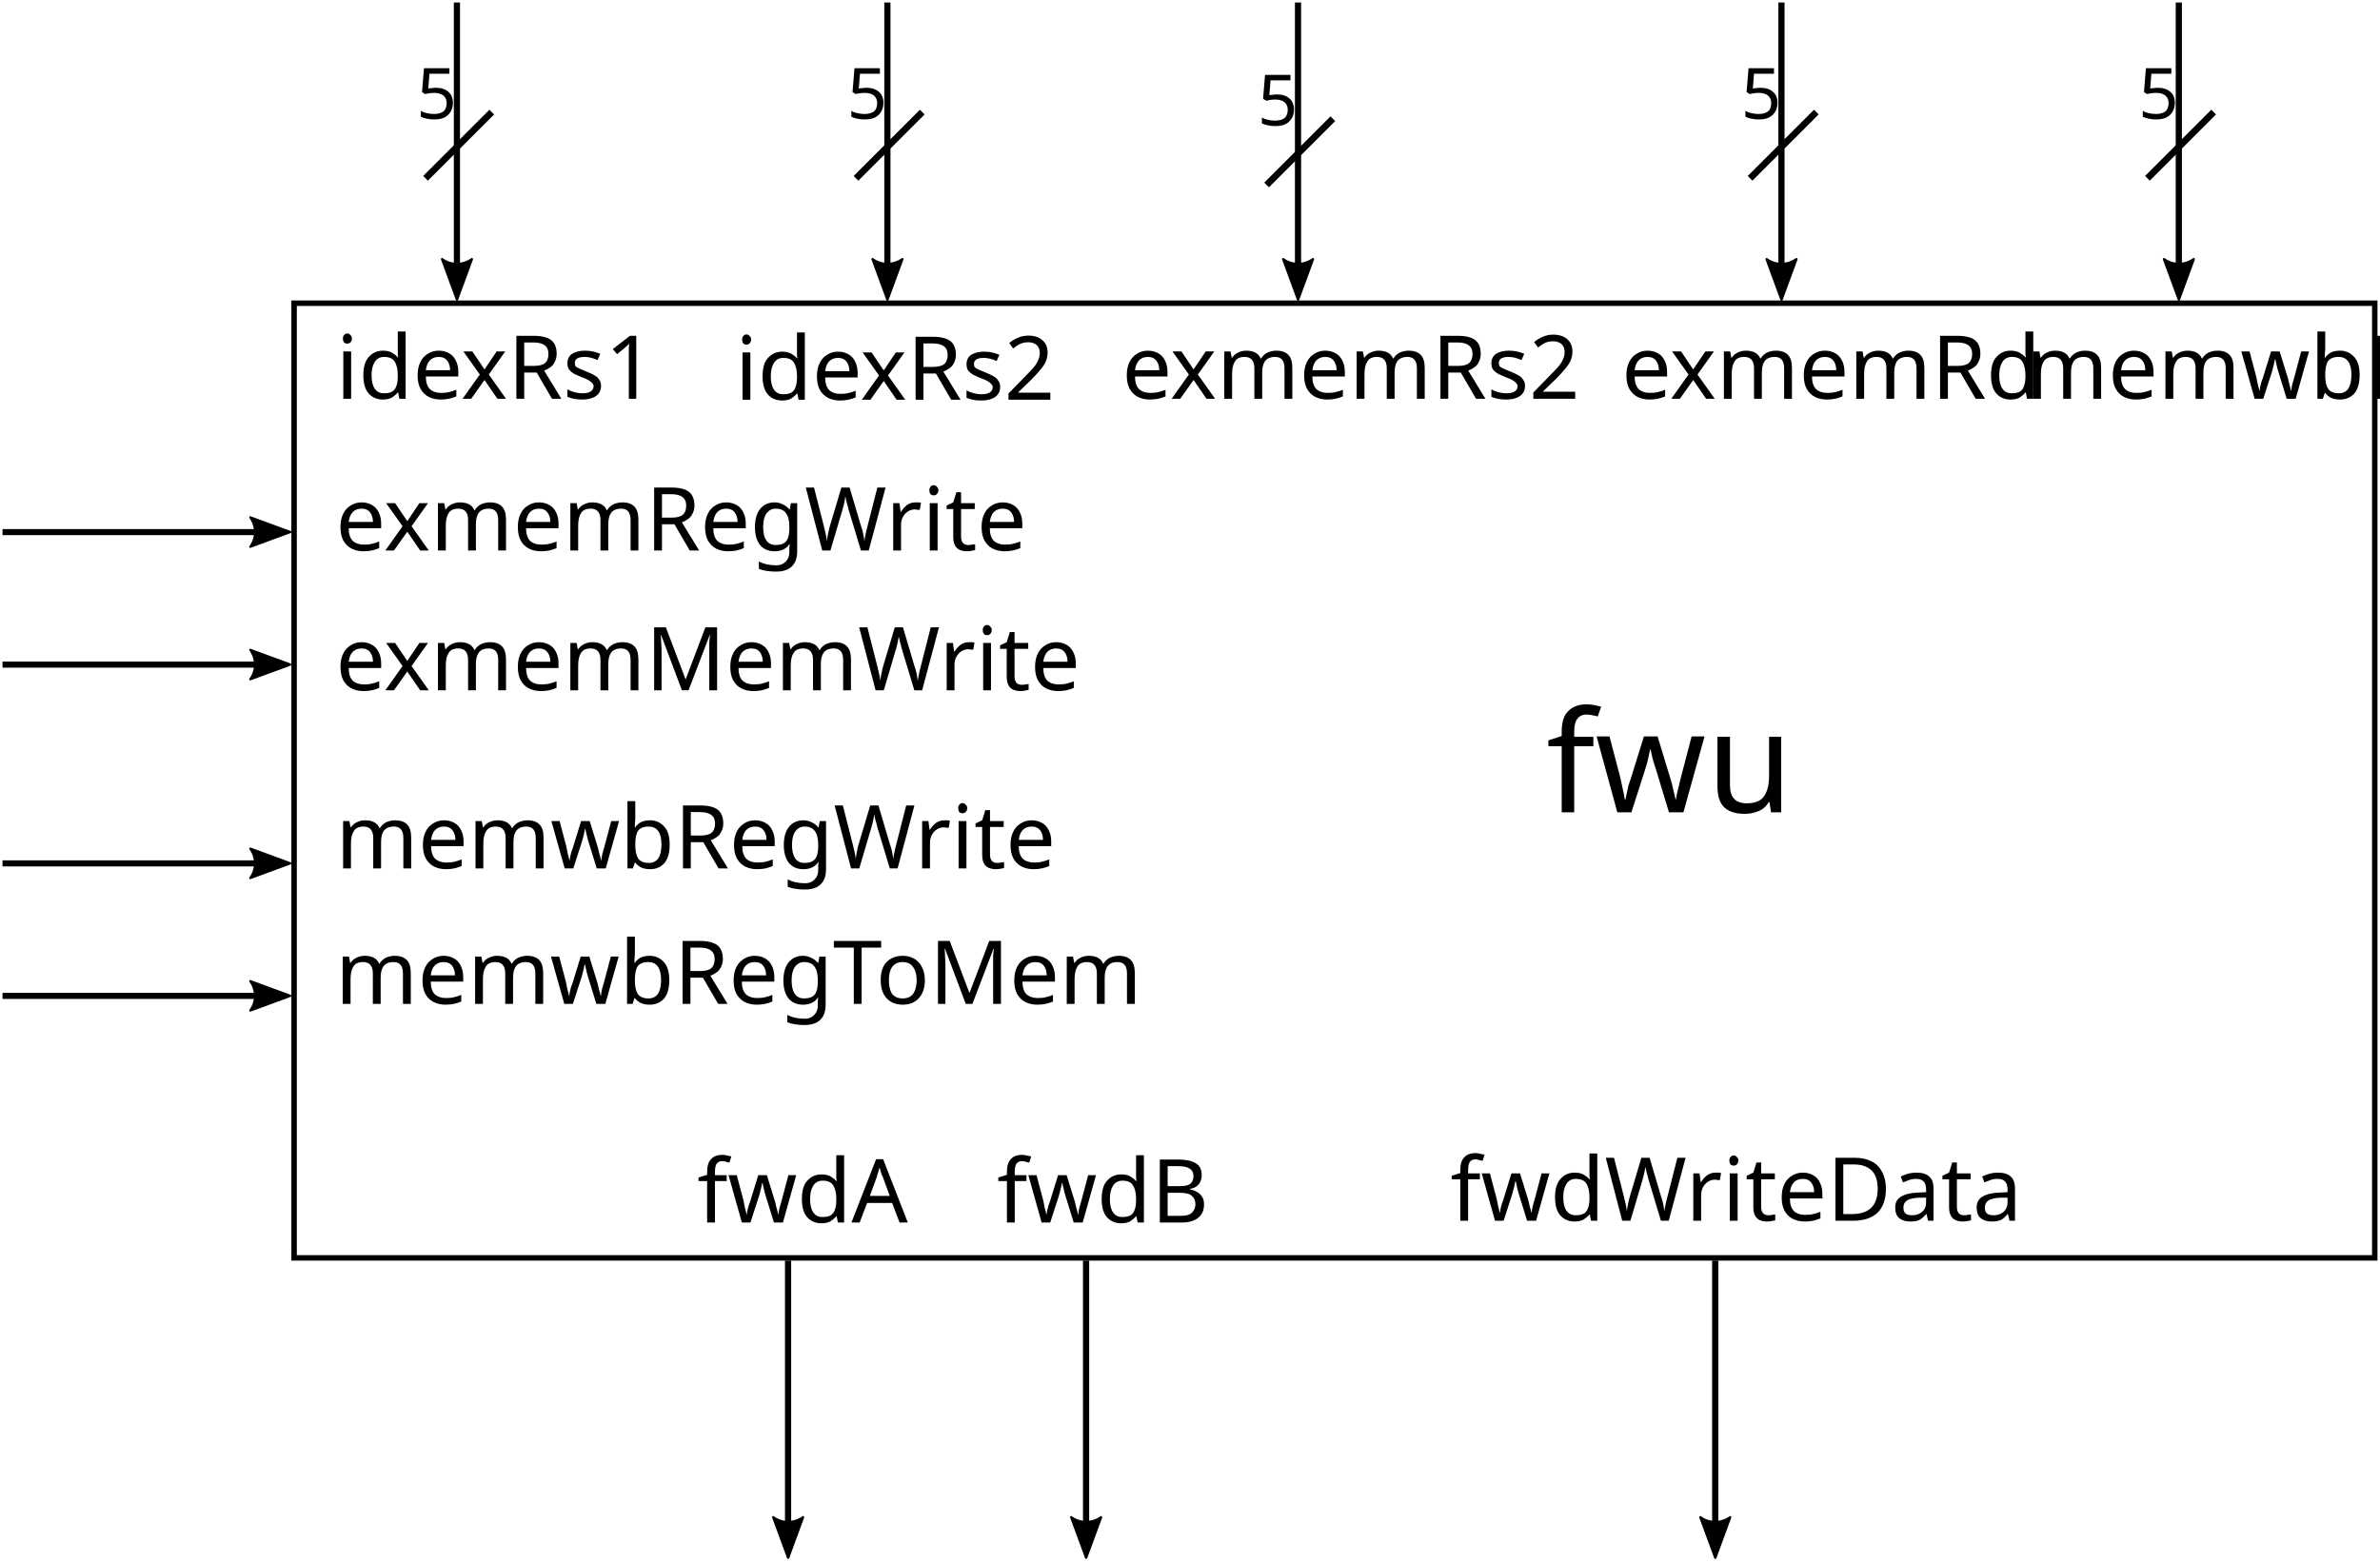
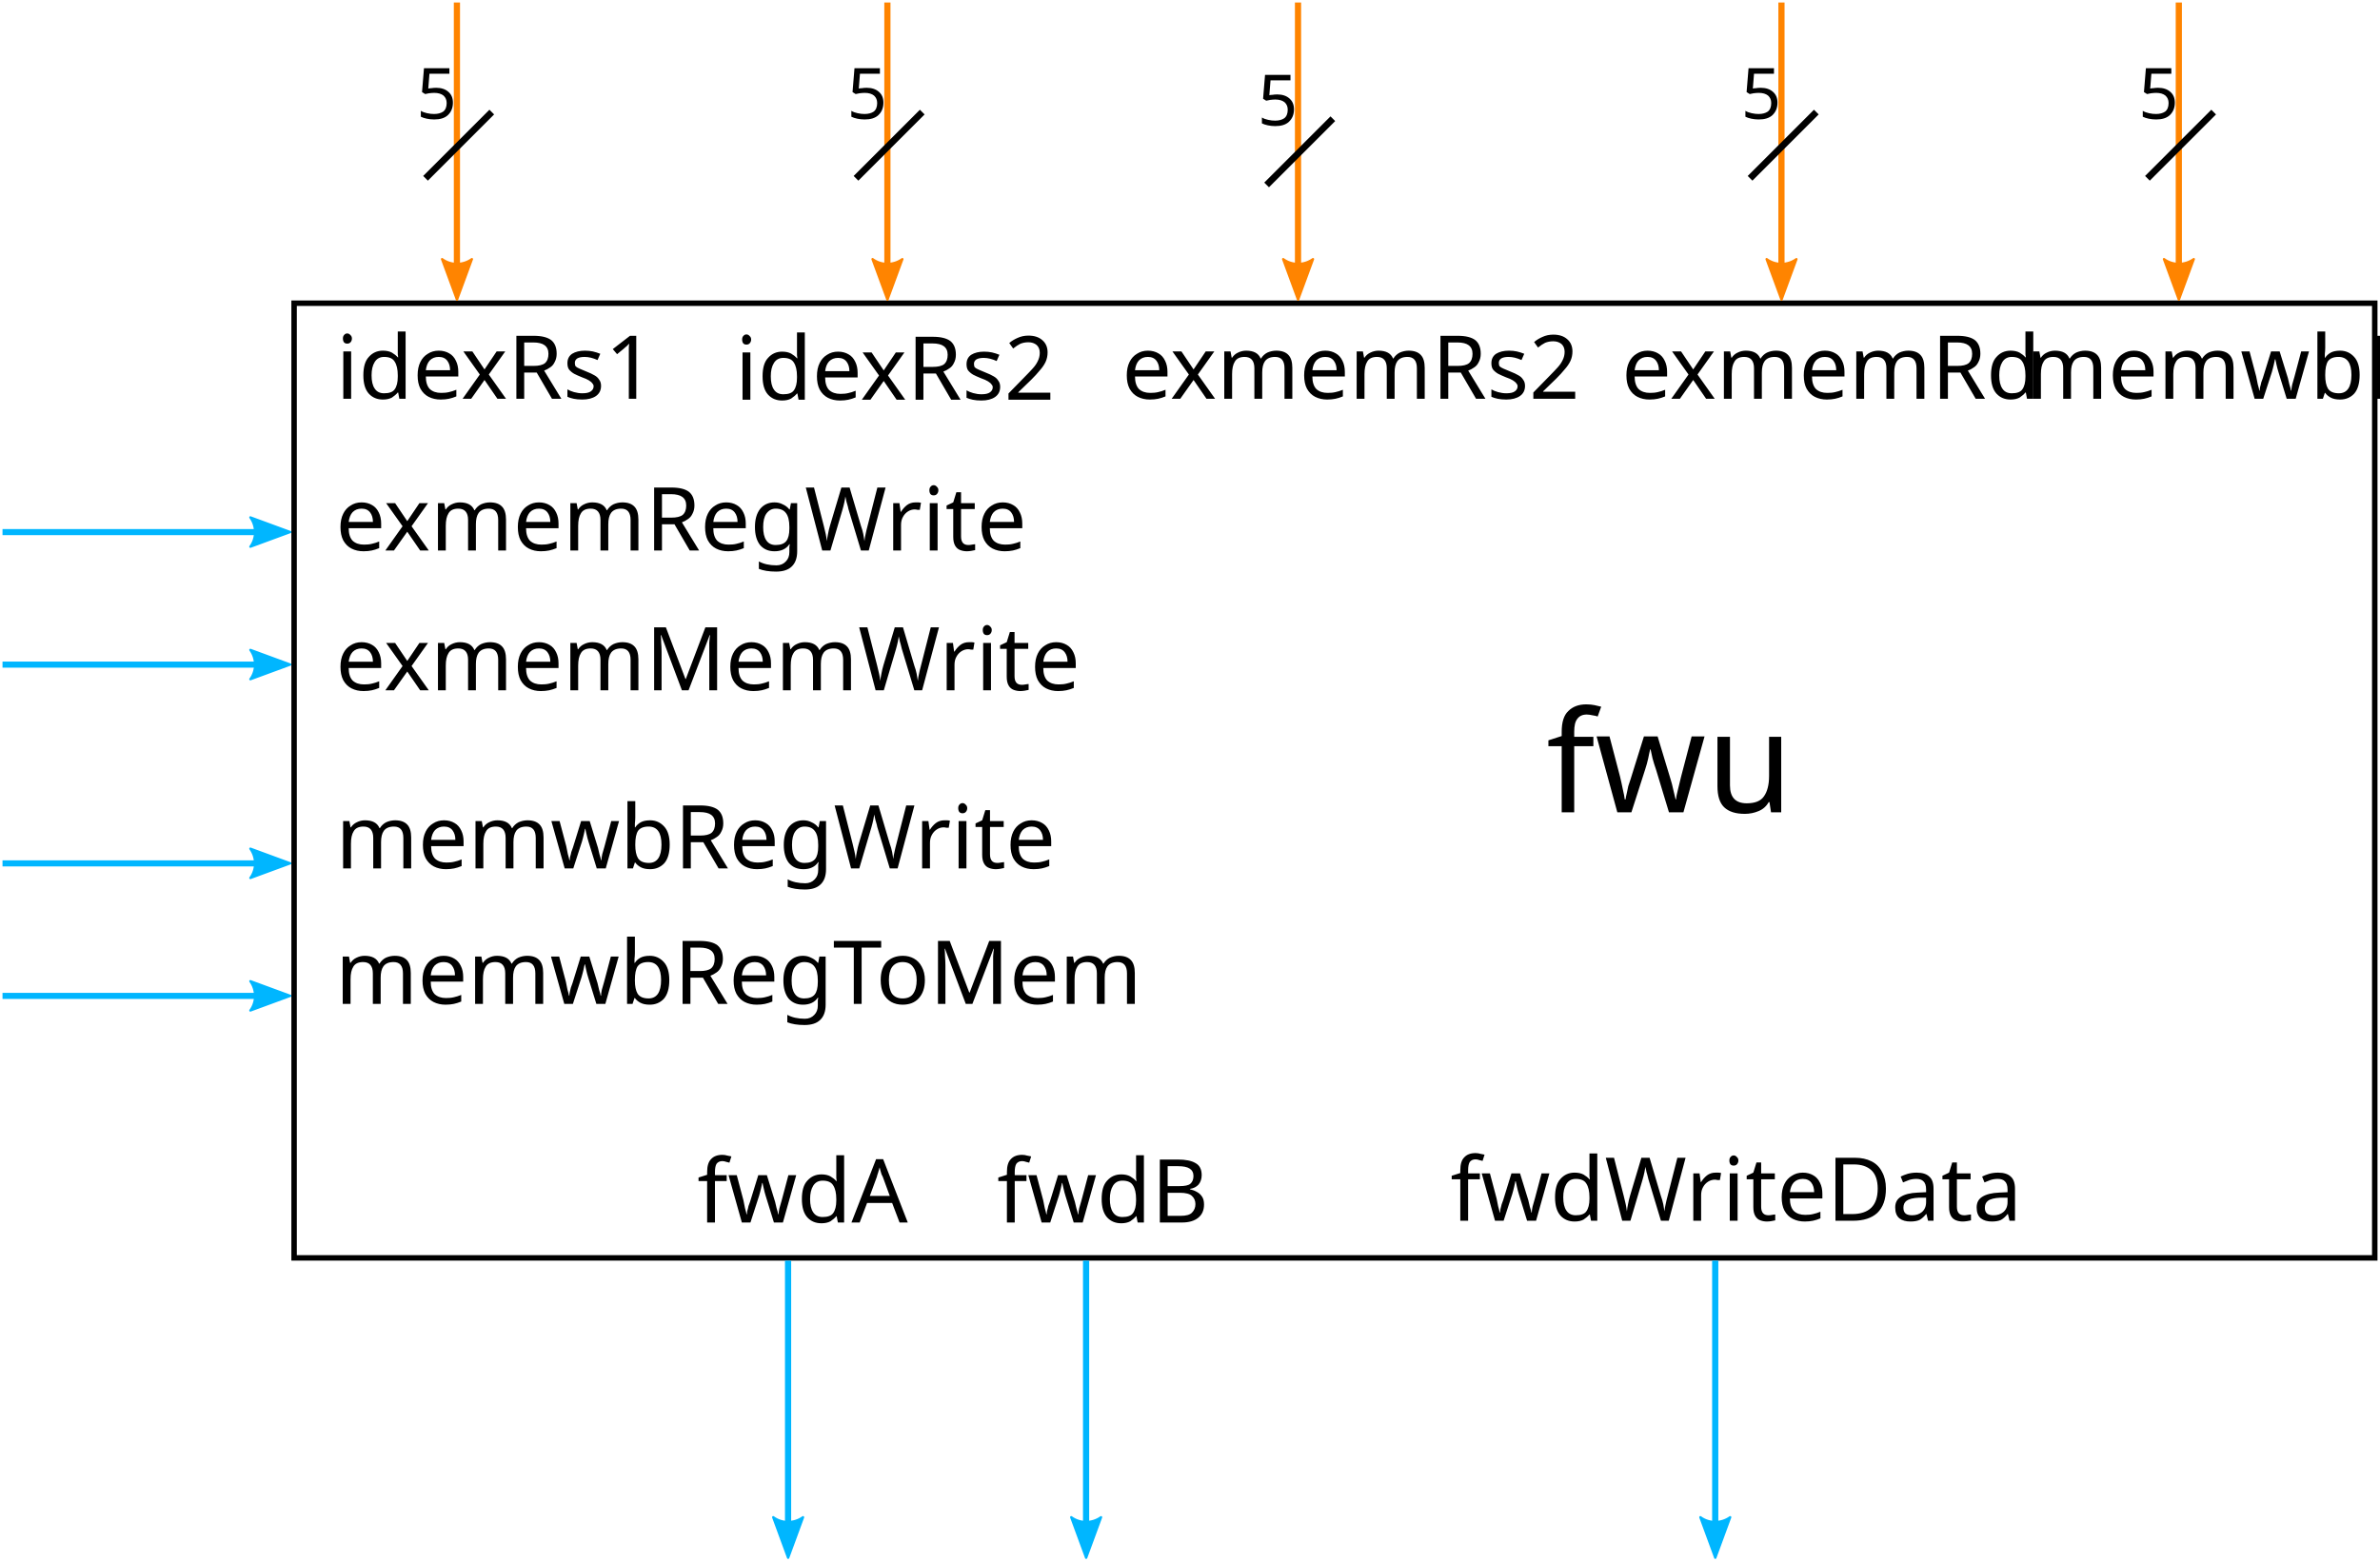
<svg xmlns="http://www.w3.org/2000/svg" width="95.084mm" height="62.39mm" viewBox="0 0 95.084 62.39" version="1.1" id="svg8">
  <defs id="defs2">
    <marker orient="auto" refY="0" refX="0" id="Arrow2Mend" style="overflow:visible">
      <path id="path4630" style="fill:#000000;fill-opacity:1;fill-rule:evenodd;stroke:#000000;stroke-width:0.625;stroke-linejoin:round;stroke-opacity:1" d="M 8.719,4.034 -2.207,0.016 8.719,-4.002 c -1.745,2.372 -1.735,5.617 -6e-7,8.035 z" transform="scale(-0.6)" />
    </marker>
    <marker orient="auto" refY="0" refX="0" id="Arrow2Mend-8" style="overflow:visible">
      <path id="path4630-5" style="fill:#000000;fill-opacity:1;fill-rule:evenodd;stroke:#000000;stroke-width:0.625;stroke-linejoin:round;stroke-opacity:1" d="M 8.719,4.034 -2.207,0.016 8.719,-4.002 c -1.745,2.372 -1.735,5.617 -6e-7,8.035 z" transform="scale(-0.6)" />
    </marker>
    <marker orient="auto" refY="0" refX="0" id="Arrow2Mend-6" style="overflow:visible">
-       <path id="path4630-3" style="fill:#000000;fill-opacity:1;fill-rule:evenodd;stroke:#000000;stroke-width:0.625;stroke-linejoin:round;stroke-opacity:1" d="M 8.719,4.034 -2.207,0.016 8.719,-4.002 c -1.745,2.372 -1.735,5.617 -6e-7,8.035 z" transform="scale(-0.6)" />
+       <path id="path4630-3" style="fill:#ff8400;fill-opacity:1;fill-rule:evenodd;stroke:#ff8400;stroke-width:0.625;stroke-linejoin:round;stroke-opacity:1" d="M 8.719,4.034 -2.207,0.016 8.719,-4.002 c -1.745,2.372 -1.735,5.617 -6e-7,8.035 z" transform="scale(-0.6)" />
    </marker>
    <marker orient="auto" refY="0" refX="0" id="Arrow2Mend-6-5" style="overflow:visible">
      <path id="path4630-3-6" style="fill:#000000;fill-opacity:1;fill-rule:evenodd;stroke:#000000;stroke-width:0.625;stroke-linejoin:round;stroke-opacity:1" d="M 8.719,4.034 -2.207,0.016 8.719,-4.002 c -1.745,2.372 -1.735,5.617 -6e-7,8.035 z" transform="scale(-0.6)" />
    </marker>
    <marker orient="auto" refY="0" refX="0" id="Arrow2Mend-6-5-1" style="overflow:visible">
      <path id="path4630-3-6-5" style="fill:#000000;fill-opacity:1;fill-rule:evenodd;stroke:#000000;stroke-width:0.625;stroke-linejoin:round;stroke-opacity:1" d="M 8.719,4.034 -2.207,0.016 8.719,-4.002 c -1.745,2.372 -1.735,5.617 -6e-7,8.035 z" transform="scale(-0.6)" />
    </marker>
    <marker orient="auto" refY="0" refX="0" id="Arrow2Mend-6-3" style="overflow:visible">
      <path id="path4630-3-5" style="fill:#000000;fill-opacity:1;fill-rule:evenodd;stroke:#000000;stroke-width:0.625;stroke-linejoin:round;stroke-opacity:1" d="M 8.719,4.034 -2.207,0.016 8.719,-4.002 c -1.745,2.372 -1.735,5.617 -6e-7,8.035 z" transform="scale(-0.6)" />
    </marker>
    <marker orient="auto" refY="0" refX="0" id="Arrow2Mend-6-5-1-2" style="overflow:visible">
      <path id="path4630-3-6-5-7" style="fill:#000000;fill-opacity:1;fill-rule:evenodd;stroke:#000000;stroke-width:0.625;stroke-linejoin:round;stroke-opacity:1" d="M 8.719,4.034 -2.207,0.016 8.719,-4.002 c -1.745,2.372 -1.735,5.617 -6e-7,8.035 z" transform="scale(-0.6)" />
    </marker>
    <marker orient="auto" refY="0" refX="0" id="Arrow2Mend-6-3-0" style="overflow:visible">
      <path id="path4630-3-5-6" style="fill:#000000;fill-opacity:1;fill-rule:evenodd;stroke:#000000;stroke-width:0.625;stroke-linejoin:round;stroke-opacity:1" d="M 8.719,4.034 -2.207,0.016 8.719,-4.002 c -1.745,2.372 -1.735,5.617 -6e-7,8.035 z" transform="scale(-0.6)" />
    </marker>
    <marker orient="auto" refY="0" refX="0" id="Arrow2Mend-6-36" style="overflow:visible">
-       <path id="path4630-3-7" style="fill:#000000;fill-opacity:1;fill-rule:evenodd;stroke:#000000;stroke-width:0.625;stroke-linejoin:round;stroke-opacity:1" d="M 8.719,4.034 -2.207,0.016 8.719,-4.002 c -1.745,2.372 -1.735,5.617 -6e-7,8.035 z" transform="scale(-0.6)" />
+       <path id="path4630-3-7" style="fill:#ff8400;fill-opacity:1;fill-rule:evenodd;stroke:#ff8400;stroke-width:0.625;stroke-linejoin:round;stroke-opacity:1" d="M 8.719,4.034 -2.207,0.016 8.719,-4.002 c -1.745,2.372 -1.735,5.617 -6e-7,8.035 z" transform="scale(-0.6)" />
    </marker>
    <marker orient="auto" refY="0" refX="0" id="Arrow2Mend-6-2" style="overflow:visible">
-       <path id="path4630-3-9" style="fill:#000000;fill-opacity:1;fill-rule:evenodd;stroke:#000000;stroke-width:0.625;stroke-linejoin:round;stroke-opacity:1" d="M 8.719,4.034 -2.207,0.016 8.719,-4.002 c -1.745,2.372 -1.735,5.617 -6e-7,8.035 z" transform="scale(-0.6)" />
+       <path id="path4630-3-9" style="fill:#ff8400;fill-opacity:1;fill-rule:evenodd;stroke:#ff8400;stroke-width:0.625;stroke-linejoin:round;stroke-opacity:1" d="M 8.719,4.034 -2.207,0.016 8.719,-4.002 c -1.745,2.372 -1.735,5.617 -6e-7,8.035 z" transform="scale(-0.6)" />
    </marker>
    <marker orient="auto" refY="0" refX="0" id="Arrow2Mend-6-360" style="overflow:visible">
-       <path id="path4630-3-62" style="fill:#000000;fill-opacity:1;fill-rule:evenodd;stroke:#000000;stroke-width:0.625;stroke-linejoin:round;stroke-opacity:1" d="M 8.719,4.034 -2.207,0.016 8.719,-4.002 c -1.745,2.372 -1.735,5.617 -6e-7,8.035 z" transform="scale(-0.6)" />
+       <path id="path4630-3-62" style="fill:#ff8400;fill-opacity:1;fill-rule:evenodd;stroke:#ff8400;stroke-width:0.625;stroke-linejoin:round;stroke-opacity:1" d="M 8.719,4.034 -2.207,0.016 8.719,-4.002 c -1.745,2.372 -1.735,5.617 -6e-7,8.035 z" transform="scale(-0.6)" />
    </marker>
    <marker orient="auto" refY="0" refX="0" id="Arrow2Mend-6-9" style="overflow:visible">
-       <path id="path4630-3-2" style="fill:#000000;fill-opacity:1;fill-rule:evenodd;stroke:#000000;stroke-width:0.625;stroke-linejoin:round;stroke-opacity:1" d="M 8.719,4.034 -2.207,0.016 8.719,-4.002 c -1.745,2.372 -1.735,5.617 -6e-7,8.035 z" transform="scale(-0.6)" />
+       <path id="path4630-3-2" style="fill:#ff8400;fill-opacity:1;fill-rule:evenodd;stroke:#ff8400;stroke-width:0.625;stroke-linejoin:round;stroke-opacity:1" d="M 8.719,4.034 -2.207,0.016 8.719,-4.002 c -1.745,2.372 -1.735,5.617 -6e-7,8.035 z" transform="scale(-0.6)" />
    </marker>
    <marker orient="auto" refY="0" refX="0" id="Arrow2Mend-6-59" style="overflow:visible">
-       <path id="path4630-3-8" style="fill:#000000;fill-opacity:1;fill-rule:evenodd;stroke:#000000;stroke-width:0.625;stroke-linejoin:round;stroke-opacity:1" d="M 8.719,4.034 -2.207,0.016 8.719,-4.002 c -1.745,2.372 -1.735,5.617 -6e-7,8.035 z" transform="scale(-0.6)" />
+       <path id="path4630-3-8" style="fill:#00b6ff;fill-opacity:1;fill-rule:evenodd;stroke:#00b6ff;stroke-width:0.625;stroke-linejoin:round;stroke-opacity:1" d="M 8.719,4.034 -2.207,0.016 8.719,-4.002 c -1.745,2.372 -1.735,5.617 -6e-7,8.035 z" transform="scale(-0.6)" />
    </marker>
    <marker orient="auto" refY="0" refX="0" id="Arrow2Mend-6-59-3" style="overflow:visible">
-       <path id="path4630-3-8-0" style="fill:#000000;fill-opacity:1;fill-rule:evenodd;stroke:#000000;stroke-width:0.625;stroke-linejoin:round;stroke-opacity:1" d="M 8.719,4.034 -2.207,0.016 8.719,-4.002 c -1.745,2.372 -1.735,5.617 -6e-7,8.035 z" transform="scale(-0.6)" />
+       <path id="path4630-3-8-0" style="fill:#00b6ff;fill-opacity:1;fill-rule:evenodd;stroke:#00b6ff;stroke-width:0.625;stroke-linejoin:round;stroke-opacity:1" d="M 8.719,4.034 -2.207,0.016 8.719,-4.002 c -1.745,2.372 -1.735,5.617 -6e-7,8.035 z" transform="scale(-0.6)" />
    </marker>
    <marker orient="auto" refY="0" refX="0" id="Arrow2Mend-6-59-4" style="overflow:visible">
-       <path id="path4630-3-8-4" style="fill:#000000;fill-opacity:1;fill-rule:evenodd;stroke:#000000;stroke-width:0.625;stroke-linejoin:round;stroke-opacity:1" d="M 8.719,4.034 -2.207,0.016 8.719,-4.002 c -1.745,2.372 -1.735,5.617 -6e-7,8.035 z" transform="scale(-0.6)" />
+       <path id="path4630-3-8-4" style="fill:#00b6ff;fill-opacity:1;fill-rule:evenodd;stroke:#00b6ff;stroke-width:0.625;stroke-linejoin:round;stroke-opacity:1" d="M 8.719,4.034 -2.207,0.016 8.719,-4.002 c -1.745,2.372 -1.735,5.617 -6e-7,8.035 z" transform="scale(-0.6)" />
    </marker>
    <marker orient="auto" refY="0" refX="0" id="Arrow2Mend-6-59-6" style="overflow:visible">
-       <path id="path4630-3-8-3" style="fill:#000000;fill-opacity:1;fill-rule:evenodd;stroke:#000000;stroke-width:0.625;stroke-linejoin:round;stroke-opacity:1" d="M 8.719,4.034 -2.207,0.016 8.719,-4.002 c -1.745,2.372 -1.735,5.617 -6e-7,8.035 z" transform="scale(-0.6)" />
+       <path id="path4630-3-8-3" style="fill:#00b6ff;fill-opacity:1;fill-rule:evenodd;stroke:#00b6ff;stroke-width:0.625;stroke-linejoin:round;stroke-opacity:1" d="M 8.719,4.034 -2.207,0.016 8.719,-4.002 c -1.745,2.372 -1.735,5.617 -6e-7,8.035 z" transform="scale(-0.6)" />
    </marker>
    <marker orient="auto" refY="0" refX="0" id="Arrow2Mend-6-59-6-7" style="overflow:visible">
-       <path id="path4630-3-8-3-5" style="fill:#000000;fill-opacity:1;fill-rule:evenodd;stroke:#000000;stroke-width:0.625;stroke-linejoin:round;stroke-opacity:1" d="M 8.719,4.034 -2.207,0.016 8.719,-4.002 c -1.745,2.372 -1.735,5.617 -6e-7,8.035 z" transform="scale(-0.6)" />
+       <path id="path4630-3-8-3-5" style="fill:#00b6ff;fill-opacity:1;fill-rule:evenodd;stroke:#00b6ff;stroke-width:0.625;stroke-linejoin:round;stroke-opacity:1" d="M 8.719,4.034 -2.207,0.016 8.719,-4.002 c -1.745,2.372 -1.735,5.617 -6e-7,8.035 z" transform="scale(-0.6)" />
    </marker>
    <marker orient="auto" refY="0" refX="0" id="Arrow2Mend-6-59-6-6" style="overflow:visible">
-       <path id="path4630-3-8-3-2" style="fill:#000000;fill-opacity:1;fill-rule:evenodd;stroke:#000000;stroke-width:0.625;stroke-linejoin:round;stroke-opacity:1" d="M 8.719,4.034 -2.207,0.016 8.719,-4.002 c -1.745,2.372 -1.735,5.617 -6e-7,8.035 z" transform="scale(-0.6)" />
+       <path id="path4630-3-8-3-2" style="fill:#00b6ff;fill-opacity:1;fill-rule:evenodd;stroke:#00b6ff;stroke-width:0.625;stroke-linejoin:round;stroke-opacity:1" d="M 8.719,4.034 -2.207,0.016 8.719,-4.002 c -1.745,2.372 -1.735,5.617 -6e-7,8.035 z" transform="scale(-0.6)" />
    </marker>
    <marker orient="auto" refY="0" refX="0" id="Arrow2Mend-6-59-6-78" style="overflow:visible">
-       <path id="path4630-3-8-3-57" style="fill:#000000;fill-opacity:1;fill-rule:evenodd;stroke:#000000;stroke-width:0.625;stroke-linejoin:round;stroke-opacity:1" d="M 8.719,4.034 -2.207,0.016 8.719,-4.002 c -1.745,2.372 -1.735,5.617 -6e-7,8.035 z" transform="scale(-0.6)" />
+       <path id="path4630-3-8-3-57" style="fill:#00b6ff;fill-opacity:1;fill-rule:evenodd;stroke:#00b6ff;stroke-width:0.625;stroke-linejoin:round;stroke-opacity:1" d="M 8.719,4.034 -2.207,0.016 8.719,-4.002 c -1.745,2.372 -1.735,5.617 -6e-7,8.035 z" transform="scale(-0.6)" />
    </marker>
    <marker orient="auto" refY="0" refX="0" id="Arrow2Mend-6-59-6-1" style="overflow:visible">
      <path id="path4630-3-8-3-8" style="fill:#000000;fill-opacity:1;fill-rule:evenodd;stroke:#000000;stroke-width:0.625;stroke-linejoin:round;stroke-opacity:1" d="M 8.719,4.034 -2.207,0.016 8.719,-4.002 c -1.745,2.372 -1.735,5.617 -6e-7,8.035 z" transform="scale(-0.6)" />
    </marker>
  </defs>
  <g id="layer1" transform="translate(-53.18252,-48.19165)">
    <rect style="fill:none;fill-opacity:1;stroke:#000000;stroke-width:0.218;stroke-miterlimit:4;stroke-dasharray:none;stroke-opacity:1" id="rect12" width="83.125" height="38.146" x="64.932" y="60.307" />
    <text xml:space="preserve" style="font-style:normal;font-variant:normal;font-weight:normal;font-stretch:normal;font-size:5.644px;line-height:1.25;font-family:'Ubuntu Mono';-inkscape-font-specification:'Ubuntu Mono, Normal';font-variant-ligatures:normal;font-variant-caps:normal;font-variant-numeric:normal;font-feature-settings:normal;text-align:start;letter-spacing:0px;word-spacing:0px;writing-mode:lr-tb;text-anchor:start;fill:#000000;fill-opacity:1;stroke:none;stroke-width:0.265" x="114.965" y="80.646" id="text16">
      <tspan id="tspan14" x="114.965" y="80.646" style="font-style:normal;font-variant:normal;font-weight:normal;font-stretch:normal;font-size:5.644px;font-family:'Ubuntu Mono';-inkscape-font-specification:'Ubuntu Mono, Normal';font-variant-ligatures:normal;font-variant-caps:normal;font-variant-numeric:normal;font-feature-settings:normal;text-align:start;writing-mode:lr-tb;text-anchor:start;stroke-width:0.265">fwu</tspan>
    </text>
    <text xml:space="preserve" style="font-style:normal;font-variant:normal;font-weight:normal;font-stretch:normal;font-size:3.528px;line-height:1.25;font-family:'Ubuntu Mono';-inkscape-font-specification:'Ubuntu Mono, Normal';font-variant-ligatures:normal;font-variant-caps:normal;font-variant-numeric:normal;font-feature-settings:normal;text-align:start;letter-spacing:0px;word-spacing:0px;writing-mode:lr-tb;text-anchor:start;fill:#000000;fill-opacity:1;stroke:none;stroke-width:0.265" x="66.601" y="64.128" id="text1322">
      <tspan id="tspan1320" x="66.601" y="64.128" style="font-style:normal;font-variant:normal;font-weight:normal;font-stretch:normal;font-size:3.528px;font-family:'Ubuntu Mono';-inkscape-font-specification:'Ubuntu Mono, Normal';font-variant-ligatures:normal;font-variant-caps:normal;font-variant-numeric:normal;font-feature-settings:normal;text-align:start;writing-mode:lr-tb;text-anchor:start;stroke-width:0.265">idexRs1</tspan>
    </text>
-     <path style="fill:none;stroke:#000000;stroke-width:0.247px;stroke-linecap:butt;stroke-linejoin:miter;stroke-opacity:1;marker-end:url(#Arrow2Mend-6)" d="M 71.437,48.292 V 59.838" id="path4601-8" />
+     <path style="fill:none;stroke:#ff8400;stroke-width:0.247px;stroke-linecap:butt;stroke-linejoin:miter;stroke-opacity:1;marker-end:url(#Arrow2Mend-6)" d="M 71.437,48.292 V 59.838" id="path4601-8" />
    <path style="fill:none;stroke:#000000;stroke-width:0.265px;stroke-linecap:butt;stroke-linejoin:miter;stroke-opacity:1" d="M 70.183,55.316 72.829,52.67" id="path2871" />
    <text xml:space="preserve" style="font-style:normal;font-variant:normal;font-weight:normal;font-stretch:normal;font-size:2.822px;line-height:1.25;font-family:'Ubuntu Mono';-inkscape-font-specification:'Ubuntu Mono, Normal';font-variant-ligatures:normal;font-variant-caps:normal;font-variant-numeric:normal;font-feature-settings:normal;text-align:start;letter-spacing:0px;word-spacing:0px;writing-mode:lr-tb;text-anchor:start;fill:#000000;fill-opacity:1;stroke:none;stroke-width:0.265" x="69.825" y="52.935" id="text3316">
      <tspan id="tspan3314" x="69.825" y="52.935" style="font-style:normal;font-variant:normal;font-weight:normal;font-stretch:normal;font-size:2.822px;font-family:'Ubuntu Mono';-inkscape-font-specification:'Ubuntu Mono, Normal';font-variant-ligatures:normal;font-variant-caps:normal;font-variant-numeric:normal;font-feature-settings:normal;text-align:start;writing-mode:lr-tb;text-anchor:start;stroke-width:0.265">5</tspan>
    </text>
-     <path style="fill:none;stroke:#000000;stroke-width:0.247px;stroke-linecap:butt;stroke-linejoin:miter;stroke-opacity:1;marker-end:url(#Arrow2Mend-6-36)" d="M 88.635,48.292 V 59.838" id="path4601-8-5" />
+     <path style="fill:none;stroke:#ff8400;stroke-width:0.247px;stroke-linecap:butt;stroke-linejoin:miter;stroke-opacity:1;marker-end:url(#Arrow2Mend-6-36)" d="M 88.635,48.292 V 59.838" id="path4601-8-5" />
    <path style="fill:none;stroke:#000000;stroke-width:0.265px;stroke-linecap:butt;stroke-linejoin:miter;stroke-opacity:1" d="m 87.381,55.316 2.646,-2.646" id="path2871-3" />
    <text xml:space="preserve" style="font-style:normal;font-variant:normal;font-weight:normal;font-stretch:normal;font-size:2.822px;line-height:1.25;font-family:'Ubuntu Mono';-inkscape-font-specification:'Ubuntu Mono, Normal';font-variant-ligatures:normal;font-variant-caps:normal;font-variant-numeric:normal;font-feature-settings:normal;text-align:start;letter-spacing:0px;word-spacing:0px;writing-mode:lr-tb;text-anchor:start;fill:#000000;fill-opacity:1;stroke:none;stroke-width:0.265" x="87.023" y="52.935" id="text3316-5">
      <tspan id="tspan3314-6" x="87.023" y="52.935" style="font-style:normal;font-variant:normal;font-weight:normal;font-stretch:normal;font-size:2.822px;font-family:'Ubuntu Mono';-inkscape-font-specification:'Ubuntu Mono, Normal';font-variant-ligatures:normal;font-variant-caps:normal;font-variant-numeric:normal;font-feature-settings:normal;text-align:start;writing-mode:lr-tb;text-anchor:start;stroke-width:0.265">5</tspan>
    </text>
-     <path style="fill:none;stroke:#000000;stroke-width:0.247px;stroke-linecap:butt;stroke-linejoin:miter;stroke-opacity:1;marker-end:url(#Arrow2Mend-6-2)" d="M 105.04,48.292 V 59.838" id="path4601-8-12" />
+     <path style="fill:none;stroke:#ff8400;stroke-width:0.247px;stroke-linecap:butt;stroke-linejoin:miter;stroke-opacity:1;marker-end:url(#Arrow2Mend-6-2)" d="M 105.04,48.292 V 59.838" id="path4601-8-12" />
    <path style="fill:none;stroke:#000000;stroke-width:0.265px;stroke-linecap:butt;stroke-linejoin:miter;stroke-opacity:1" d="m 103.785,55.581 2.646,-2.646" id="path2871-7" />
    <text xml:space="preserve" style="font-style:normal;font-variant:normal;font-weight:normal;font-stretch:normal;font-size:2.822px;line-height:1.25;font-family:'Ubuntu Mono';-inkscape-font-specification:'Ubuntu Mono, Normal';font-variant-ligatures:normal;font-variant-caps:normal;font-variant-numeric:normal;font-feature-settings:normal;text-align:start;letter-spacing:0px;word-spacing:0px;writing-mode:lr-tb;text-anchor:start;fill:#000000;fill-opacity:1;stroke:none;stroke-width:0.265" x="103.427" y="53.199" id="text3316-0">
      <tspan id="tspan3314-9" x="103.427" y="53.199" style="font-style:normal;font-variant:normal;font-weight:normal;font-stretch:normal;font-size:2.822px;font-family:'Ubuntu Mono';-inkscape-font-specification:'Ubuntu Mono, Normal';font-variant-ligatures:normal;font-variant-caps:normal;font-variant-numeric:normal;font-feature-settings:normal;text-align:start;writing-mode:lr-tb;text-anchor:start;stroke-width:0.265">5</tspan>
    </text>
-     <path style="fill:none;stroke:#000000;stroke-width:0.247px;stroke-linecap:butt;stroke-linejoin:miter;stroke-opacity:1;marker-end:url(#Arrow2Mend-6-360)" d="M 124.354,48.292 V 59.838" id="path4601-8-6" />
+     <path style="fill:none;stroke:#ff8400;stroke-width:0.247px;stroke-linecap:butt;stroke-linejoin:miter;stroke-opacity:1;marker-end:url(#Arrow2Mend-6-360)" d="M 124.354,48.292 V 59.838" id="path4601-8-6" />
    <path style="fill:none;stroke:#000000;stroke-width:0.265px;stroke-linecap:butt;stroke-linejoin:miter;stroke-opacity:1" d="m 123.1,55.316 2.646,-2.646" id="path2871-1" />
    <text xml:space="preserve" style="font-style:normal;font-variant:normal;font-weight:normal;font-stretch:normal;font-size:2.822px;line-height:1.25;font-family:'Ubuntu Mono';-inkscape-font-specification:'Ubuntu Mono, Normal';font-variant-ligatures:normal;font-variant-caps:normal;font-variant-numeric:normal;font-feature-settings:normal;text-align:start;letter-spacing:0px;word-spacing:0px;writing-mode:lr-tb;text-anchor:start;fill:#000000;fill-opacity:1;stroke:none;stroke-width:0.265" x="122.742" y="52.935" id="text3316-8">
      <tspan id="tspan3314-7" x="122.742" y="52.935" style="font-style:normal;font-variant:normal;font-weight:normal;font-stretch:normal;font-size:2.822px;font-family:'Ubuntu Mono';-inkscape-font-specification:'Ubuntu Mono, Normal';font-variant-ligatures:normal;font-variant-caps:normal;font-variant-numeric:normal;font-feature-settings:normal;text-align:start;writing-mode:lr-tb;text-anchor:start;stroke-width:0.265">5</tspan>
    </text>
-     <path style="fill:none;stroke:#000000;stroke-width:0.247px;stroke-linecap:butt;stroke-linejoin:miter;stroke-opacity:1;marker-end:url(#Arrow2Mend-6-9)" d="M 140.229,48.292 V 59.837" id="path4601-8-0" />
+     <path style="fill:none;stroke:#ff8400;stroke-width:0.247px;stroke-linecap:butt;stroke-linejoin:miter;stroke-opacity:1;marker-end:url(#Arrow2Mend-6-9)" d="M 140.229,48.292 V 59.837" id="path4601-8-0" />
    <path style="fill:none;stroke:#000000;stroke-width:0.265px;stroke-linecap:butt;stroke-linejoin:miter;stroke-opacity:1" d="m 138.975,55.316 2.646,-2.646" id="path2871-2" />
    <text xml:space="preserve" style="font-style:normal;font-variant:normal;font-weight:normal;font-stretch:normal;font-size:2.822px;line-height:1.25;font-family:'Ubuntu Mono';-inkscape-font-specification:'Ubuntu Mono, Normal';font-variant-ligatures:normal;font-variant-caps:normal;font-variant-numeric:normal;font-feature-settings:normal;text-align:start;letter-spacing:0px;word-spacing:0px;writing-mode:lr-tb;text-anchor:start;fill:#000000;fill-opacity:1;stroke:none;stroke-width:0.265" x="138.617" y="52.935" id="text3316-3">
      <tspan id="tspan3314-75" x="138.617" y="52.935" style="font-style:normal;font-variant:normal;font-weight:normal;font-stretch:normal;font-size:2.822px;font-family:'Ubuntu Mono';-inkscape-font-specification:'Ubuntu Mono, Normal';font-variant-ligatures:normal;font-variant-caps:normal;font-variant-numeric:normal;font-feature-settings:normal;text-align:start;writing-mode:lr-tb;text-anchor:start;stroke-width:0.265">5</tspan>
    </text>
    <text xml:space="preserve" style="font-style:normal;font-variant:normal;font-weight:normal;font-stretch:normal;font-size:3.528px;line-height:1.25;font-family:'Ubuntu Mono';-inkscape-font-specification:'Ubuntu Mono, Normal';font-variant-ligatures:normal;font-variant-caps:normal;font-variant-numeric:normal;font-feature-settings:normal;text-align:start;letter-spacing:0px;word-spacing:0px;writing-mode:lr-tb;text-anchor:start;fill:#000000;fill-opacity:1;stroke:none;stroke-width:0.265" x="82.55" y="64.167" id="text258">
      <tspan id="tspan256" x="82.55" y="64.167" style="font-style:normal;font-variant:normal;font-weight:normal;font-stretch:normal;font-size:3.528px;font-family:'Ubuntu Mono';-inkscape-font-specification:'Ubuntu Mono, Normal';font-variant-ligatures:normal;font-variant-caps:normal;font-variant-numeric:normal;font-feature-settings:normal;text-align:start;writing-mode:lr-tb;text-anchor:start;stroke-width:0.265">idexRs2</tspan>
    </text>
    <text xml:space="preserve" style="font-style:normal;font-variant:normal;font-weight:normal;font-stretch:normal;font-size:3.528px;line-height:1.25;font-family:'Ubuntu Mono';-inkscape-font-specification:'Ubuntu Mono, Normal';font-variant-ligatures:normal;font-variant-caps:normal;font-variant-numeric:normal;font-feature-settings:normal;text-align:start;letter-spacing:0px;word-spacing:0px;writing-mode:lr-tb;text-anchor:start;fill:#000000;fill-opacity:1;stroke:none;stroke-width:0.265" x="98.01" y="64.128" id="text262">
      <tspan id="tspan260" x="98.01" y="64.128" style="font-style:normal;font-variant:normal;font-weight:normal;font-stretch:normal;font-size:3.528px;font-family:'Ubuntu Mono';-inkscape-font-specification:'Ubuntu Mono, Normal';font-variant-ligatures:normal;font-variant-caps:normal;font-variant-numeric:normal;font-feature-settings:normal;text-align:start;writing-mode:lr-tb;text-anchor:start;stroke-width:0.265">exmemRs2</tspan>
    </text>
    <text xml:space="preserve" style="font-style:normal;font-variant:normal;font-weight:normal;font-stretch:normal;font-size:3.528px;line-height:1.25;font-family:'Ubuntu Mono';-inkscape-font-specification:'Ubuntu Mono, Normal';font-variant-ligatures:normal;font-variant-caps:normal;font-variant-numeric:normal;font-feature-settings:normal;text-align:start;letter-spacing:0px;word-spacing:0px;writing-mode:lr-tb;text-anchor:start;fill:#000000;fill-opacity:1;stroke:none;stroke-width:0.265" x="117.971" y="64.128" id="text266">
      <tspan id="tspan264" x="117.971" y="64.128" style="font-style:normal;font-variant:normal;font-weight:normal;font-stretch:normal;font-size:3.528px;font-family:'Ubuntu Mono';-inkscape-font-specification:'Ubuntu Mono, Normal';font-variant-ligatures:normal;font-variant-caps:normal;font-variant-numeric:normal;font-feature-settings:normal;text-align:start;writing-mode:lr-tb;text-anchor:start;stroke-width:0.265">exmemRd</tspan>
    </text>
    <text xml:space="preserve" style="font-style:normal;font-variant:normal;font-weight:normal;font-stretch:normal;font-size:3.528px;line-height:1.25;font-family:'Ubuntu Mono';-inkscape-font-specification:'Ubuntu Mono, Normal';font-variant-ligatures:normal;font-variant-caps:normal;font-variant-numeric:normal;font-feature-settings:normal;text-align:start;letter-spacing:0px;word-spacing:0px;writing-mode:lr-tb;text-anchor:start;fill:#000000;fill-opacity:1;stroke:none;stroke-width:0.265" x="134.108" y="64.128" id="text270">
      <tspan id="tspan268" x="134.108" y="64.128" style="font-style:normal;font-variant:normal;font-weight:normal;font-stretch:normal;font-size:3.528px;font-family:'Ubuntu Mono';-inkscape-font-specification:'Ubuntu Mono, Normal';font-variant-ligatures:normal;font-variant-caps:normal;font-variant-numeric:normal;font-feature-settings:normal;text-align:start;writing-mode:lr-tb;text-anchor:start;stroke-width:0.265">memwbRd</tspan>
    </text>
    <text xml:space="preserve" style="font-style:normal;font-variant:normal;font-weight:normal;font-stretch:normal;font-size:3.528px;line-height:1.25;font-family:'Ubuntu Mono';-inkscape-font-specification:'Ubuntu Mono, Normal';font-variant-ligatures:normal;font-variant-caps:normal;font-variant-numeric:normal;font-feature-settings:normal;text-align:start;letter-spacing:0px;word-spacing:0px;writing-mode:lr-tb;text-anchor:start;fill:#000000;fill-opacity:1;stroke:none;stroke-width:0.265" x="66.596" y="70.189" id="text274">
      <tspan id="tspan272" x="66.596" y="70.189" style="font-style:normal;font-variant:normal;font-weight:normal;font-stretch:normal;font-size:3.528px;font-family:'Ubuntu Mono';-inkscape-font-specification:'Ubuntu Mono, Normal';font-variant-ligatures:normal;font-variant-caps:normal;font-variant-numeric:normal;font-feature-settings:normal;text-align:start;writing-mode:lr-tb;text-anchor:start;stroke-width:0.265">exmemRegWrite</tspan>
    </text>
    <text xml:space="preserve" style="font-style:normal;font-variant:normal;font-weight:normal;font-stretch:normal;font-size:3.528px;line-height:1.25;font-family:'Ubuntu Mono';-inkscape-font-specification:'Ubuntu Mono, Normal';font-variant-ligatures:normal;font-variant-caps:normal;font-variant-numeric:normal;font-feature-settings:normal;text-align:start;letter-spacing:0px;word-spacing:0px;writing-mode:lr-tb;text-anchor:start;fill:#000000;fill-opacity:1;stroke:none;stroke-width:0.265" x="66.596" y="75.77" id="text278">
      <tspan id="tspan276" x="66.596" y="75.77" style="font-style:normal;font-variant:normal;font-weight:normal;font-stretch:normal;font-size:3.528px;font-family:'Ubuntu Mono';-inkscape-font-specification:'Ubuntu Mono, Normal';font-variant-ligatures:normal;font-variant-caps:normal;font-variant-numeric:normal;font-feature-settings:normal;text-align:start;writing-mode:lr-tb;text-anchor:start;stroke-width:0.265">exmemMemWrite</tspan>
    </text>
    <text xml:space="preserve" style="font-style:normal;font-variant:normal;font-weight:normal;font-stretch:normal;font-size:3.528px;line-height:1.25;font-family:'Ubuntu Mono';-inkscape-font-specification:'Ubuntu Mono, Normal';font-variant-ligatures:normal;font-variant-caps:normal;font-variant-numeric:normal;font-feature-settings:normal;text-align:start;letter-spacing:0px;word-spacing:0px;writing-mode:lr-tb;text-anchor:start;fill:#000000;fill-opacity:1;stroke:none;stroke-width:0.265" x="66.594" y="82.889" id="text282">
      <tspan id="tspan280" x="66.594" y="82.889" style="font-style:normal;font-variant:normal;font-weight:normal;font-stretch:normal;font-size:3.528px;font-family:'Ubuntu Mono';-inkscape-font-specification:'Ubuntu Mono, Normal';font-variant-ligatures:normal;font-variant-caps:normal;font-variant-numeric:normal;font-feature-settings:normal;text-align:start;writing-mode:lr-tb;text-anchor:start;stroke-width:0.265">memwbRegWrite</tspan>
    </text>
    <text xml:space="preserve" style="font-style:normal;font-variant:normal;font-weight:normal;font-stretch:normal;font-size:3.528px;line-height:1.25;font-family:'Ubuntu Mono';-inkscape-font-specification:'Ubuntu Mono, Normal';font-variant-ligatures:normal;font-variant-caps:normal;font-variant-numeric:normal;font-feature-settings:normal;text-align:start;letter-spacing:0px;word-spacing:0px;writing-mode:lr-tb;text-anchor:start;fill:#000000;fill-opacity:1;stroke:none;stroke-width:0.265" x="66.578" y="88.307" id="text286">
      <tspan id="tspan284" x="66.578" y="88.307" style="font-style:normal;font-variant:normal;font-weight:normal;font-stretch:normal;font-size:3.528px;font-family:'Ubuntu Mono';-inkscape-font-specification:'Ubuntu Mono, Normal';font-variant-ligatures:normal;font-variant-caps:normal;font-variant-numeric:normal;font-feature-settings:normal;text-align:start;writing-mode:lr-tb;text-anchor:start;stroke-width:0.265">memwbRegToMem</tspan>
    </text>
    <text xml:space="preserve" style="font-style:normal;font-variant:normal;font-weight:normal;font-stretch:normal;font-size:3.528px;line-height:1.25;font-family:'Ubuntu Mono';-inkscape-font-specification:'Ubuntu Mono, Normal';font-variant-ligatures:normal;font-variant-caps:normal;font-variant-numeric:normal;font-feature-settings:normal;text-align:start;letter-spacing:0px;word-spacing:0px;writing-mode:lr-tb;text-anchor:start;fill:#000000;fill-opacity:1;stroke:none;stroke-width:0.265" x="81.044" y="97.038" id="text290">
      <tspan id="tspan288" x="81.044" y="97.038" style="font-style:normal;font-variant:normal;font-weight:normal;font-stretch:normal;font-size:3.528px;font-family:'Ubuntu Mono';-inkscape-font-specification:'Ubuntu Mono, Normal';font-variant-ligatures:normal;font-variant-caps:normal;font-variant-numeric:normal;font-feature-settings:normal;text-align:start;writing-mode:lr-tb;text-anchor:start;stroke-width:0.265">fwdA</tspan>
    </text>
    <text xml:space="preserve" style="font-style:normal;font-variant:normal;font-weight:normal;font-stretch:normal;font-size:3.528px;line-height:1.25;font-family:'Ubuntu Mono';-inkscape-font-specification:'Ubuntu Mono, Normal';font-variant-ligatures:normal;font-variant-caps:normal;font-variant-numeric:normal;font-feature-settings:normal;text-align:start;letter-spacing:0px;word-spacing:0px;writing-mode:lr-tb;text-anchor:start;fill:#000000;fill-opacity:1;stroke:none;stroke-width:0.265" x="93.02" y="97.038" id="text294">
      <tspan id="tspan292" x="93.02" y="97.038" style="font-style:normal;font-variant:normal;font-weight:normal;font-stretch:normal;font-size:3.528px;font-family:'Ubuntu Mono';-inkscape-font-specification:'Ubuntu Mono, Normal';font-variant-ligatures:normal;font-variant-caps:normal;font-variant-numeric:normal;font-feature-settings:normal;text-align:start;writing-mode:lr-tb;text-anchor:start;stroke-width:0.265">fwdB</tspan>
    </text>
    <text xml:space="preserve" style="font-style:normal;font-variant:normal;font-weight:normal;font-stretch:normal;font-size:3.528px;line-height:1.25;font-family:'Ubuntu Mono';-inkscape-font-specification:'Ubuntu Mono, Normal';font-variant-ligatures:normal;font-variant-caps:normal;font-variant-numeric:normal;font-feature-settings:normal;text-align:start;letter-spacing:0px;word-spacing:0px;writing-mode:lr-tb;text-anchor:start;fill:#000000;fill-opacity:1;stroke:none;stroke-width:0.265" x="111.134" y="96.967" id="text298">
      <tspan id="tspan296" x="111.134" y="96.967" style="font-style:normal;font-variant:normal;font-weight:normal;font-stretch:normal;font-size:3.528px;font-family:'Ubuntu Mono';-inkscape-font-specification:'Ubuntu Mono, Normal';font-variant-ligatures:normal;font-variant-caps:normal;font-variant-numeric:normal;font-feature-settings:normal;text-align:start;writing-mode:lr-tb;text-anchor:start;stroke-width:0.265">fwdWriteData</tspan>
    </text>
-     <path style="fill:none;stroke:#000000;stroke-width:0.247px;stroke-linecap:butt;stroke-linejoin:miter;stroke-opacity:1;marker-end:url(#Arrow2Mend-6-59)" d="M 84.667,98.562 V 110.108" id="path4601-8-4" />
-     <path style="fill:none;stroke:#000000;stroke-width:0.247px;stroke-linecap:butt;stroke-linejoin:miter;stroke-opacity:1;marker-end:url(#Arrow2Mend-6-59-3)" d="M 96.573,98.562 V 110.108" id="path4601-8-4-4" />
-     <path style="fill:none;stroke:#000000;stroke-width:0.247px;stroke-linecap:butt;stroke-linejoin:miter;stroke-opacity:1;marker-end:url(#Arrow2Mend-6-59-4)" d="M 121.708,98.562 V 110.108" id="path4601-8-4-47" />
-     <path style="fill:none;stroke:#000000;stroke-width:0.243px;stroke-linecap:butt;stroke-linejoin:miter;stroke-opacity:1;marker-end:url(#Arrow2Mend-6-59-6)" d="m 53.283,69.453 h 11.173" id="path4601-8-4-1" />
-     <path style="fill:none;stroke:#000000;stroke-width:0.243px;stroke-linecap:butt;stroke-linejoin:miter;stroke-opacity:1;marker-end:url(#Arrow2Mend-6-59-6-7)" d="m 53.283,74.748 h 11.173" id="path4601-8-4-1-9" />
-     <path style="fill:none;stroke:#000000;stroke-width:0.243px;stroke-linecap:butt;stroke-linejoin:miter;stroke-opacity:1;marker-end:url(#Arrow2Mend-6-59-6-6)" d="m 53.283,82.69 h 11.173" id="path4601-8-4-1-1" />
-     <path style="fill:none;stroke:#000000;stroke-width:0.243px;stroke-linecap:butt;stroke-linejoin:miter;stroke-opacity:1;marker-end:url(#Arrow2Mend-6-59-6-78)" d="m 53.283,87.985 h 11.173" id="path4601-8-4-1-4" />
+     <path style="fill:none;stroke:#00b6ff;stroke-width:0.247px;stroke-linecap:butt;stroke-linejoin:miter;stroke-opacity:1;marker-end:url(#Arrow2Mend-6-59)" d="M 84.667,98.562 V 110.108" id="path4601-8-4" />
+     <path style="fill:none;stroke:#00b6ff;stroke-width:0.247px;stroke-linecap:butt;stroke-linejoin:miter;stroke-opacity:1;marker-end:url(#Arrow2Mend-6-59-3)" d="M 96.573,98.562 V 110.108" id="path4601-8-4-4" />
+     <path style="fill:none;stroke:#00b6ff;stroke-width:0.247px;stroke-linecap:butt;stroke-linejoin:miter;stroke-opacity:1;marker-end:url(#Arrow2Mend-6-59-4)" d="M 121.708,98.562 V 110.108" id="path4601-8-4-47" />
+     <path style="fill:none;stroke:#00b6ff;stroke-width:0.243px;stroke-linecap:butt;stroke-linejoin:miter;stroke-opacity:1;marker-end:url(#Arrow2Mend-6-59-6)" d="m 53.283,69.453 h 11.173" id="path4601-8-4-1" />
+     <path style="fill:none;stroke:#00b6ff;stroke-width:0.243px;stroke-linecap:butt;stroke-linejoin:miter;stroke-opacity:1;marker-end:url(#Arrow2Mend-6-59-6-7)" d="m 53.283,74.748 h 11.173" id="path4601-8-4-1-9" />
+     <path style="fill:none;stroke:#00b6ff;stroke-width:0.243px;stroke-linecap:butt;stroke-linejoin:miter;stroke-opacity:1;marker-end:url(#Arrow2Mend-6-59-6-6)" d="m 53.283,82.69 h 11.173" id="path4601-8-4-1-1" />
+     <path style="fill:none;stroke:#00b6ff;stroke-width:0.243px;stroke-linecap:butt;stroke-linejoin:miter;stroke-opacity:1;marker-end:url(#Arrow2Mend-6-59-6-78)" d="m 53.283,87.985 h 11.173" id="path4601-8-4-1-4" />
  </g>
</svg>
